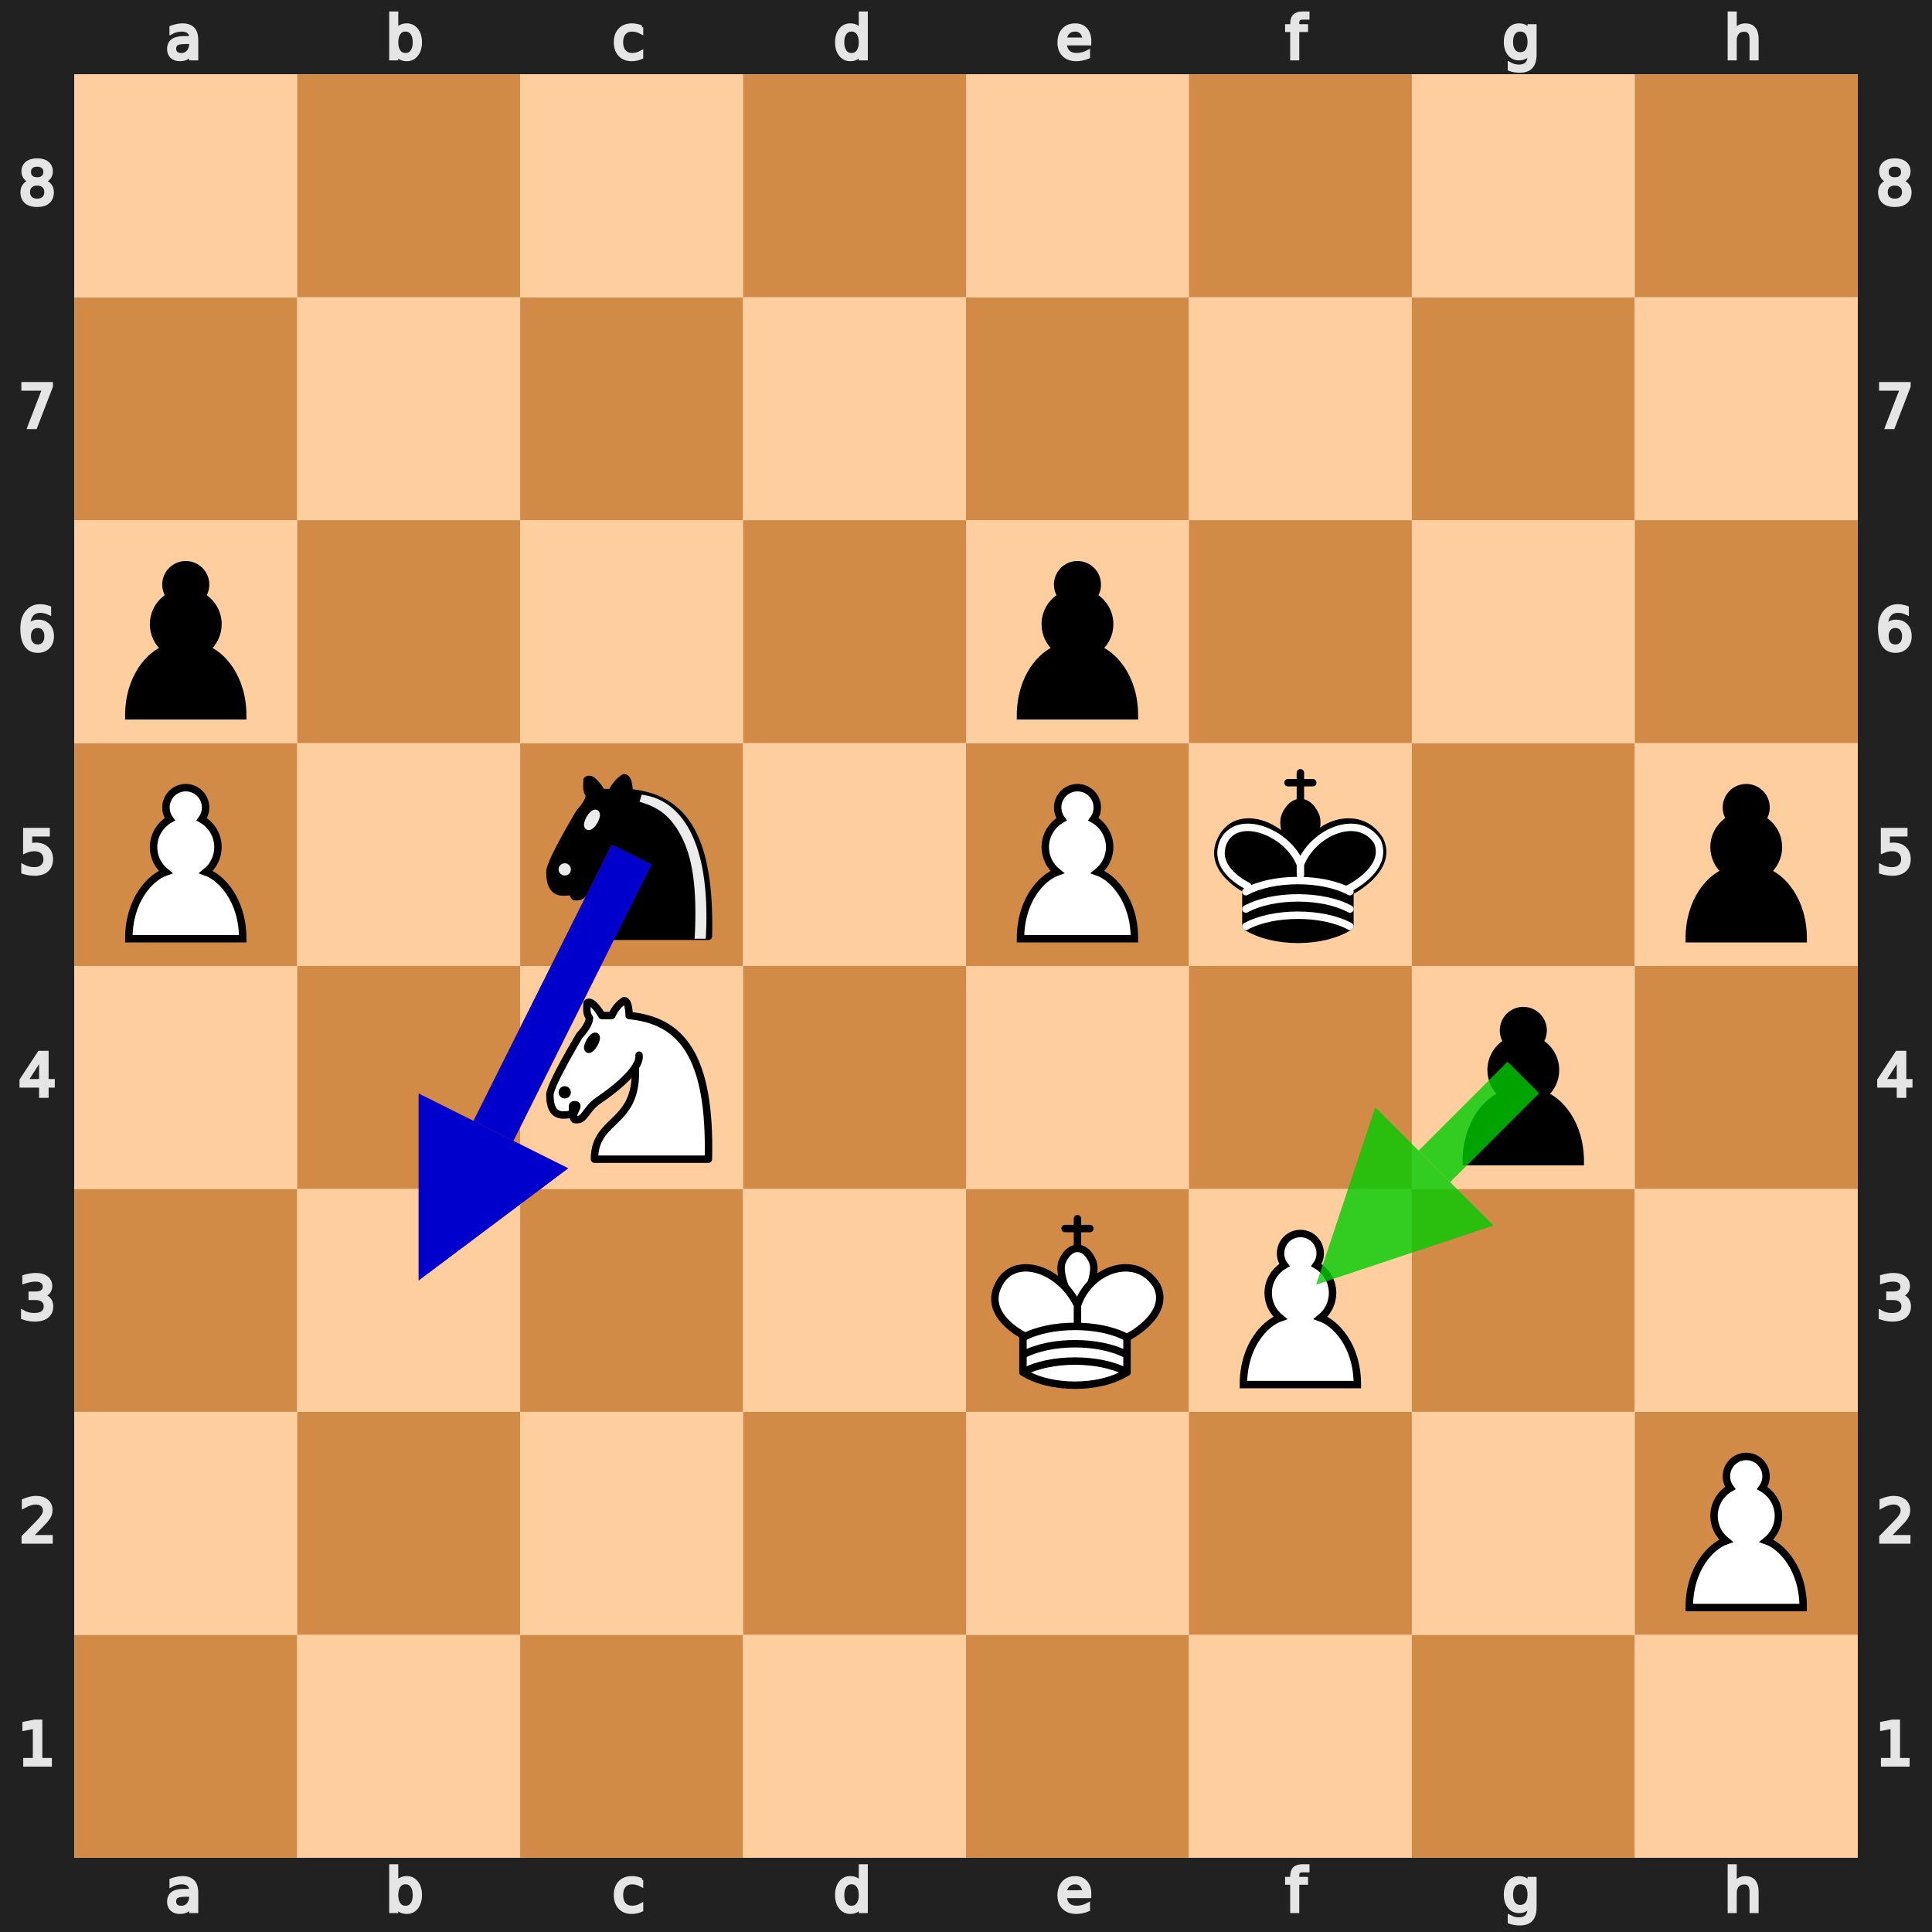
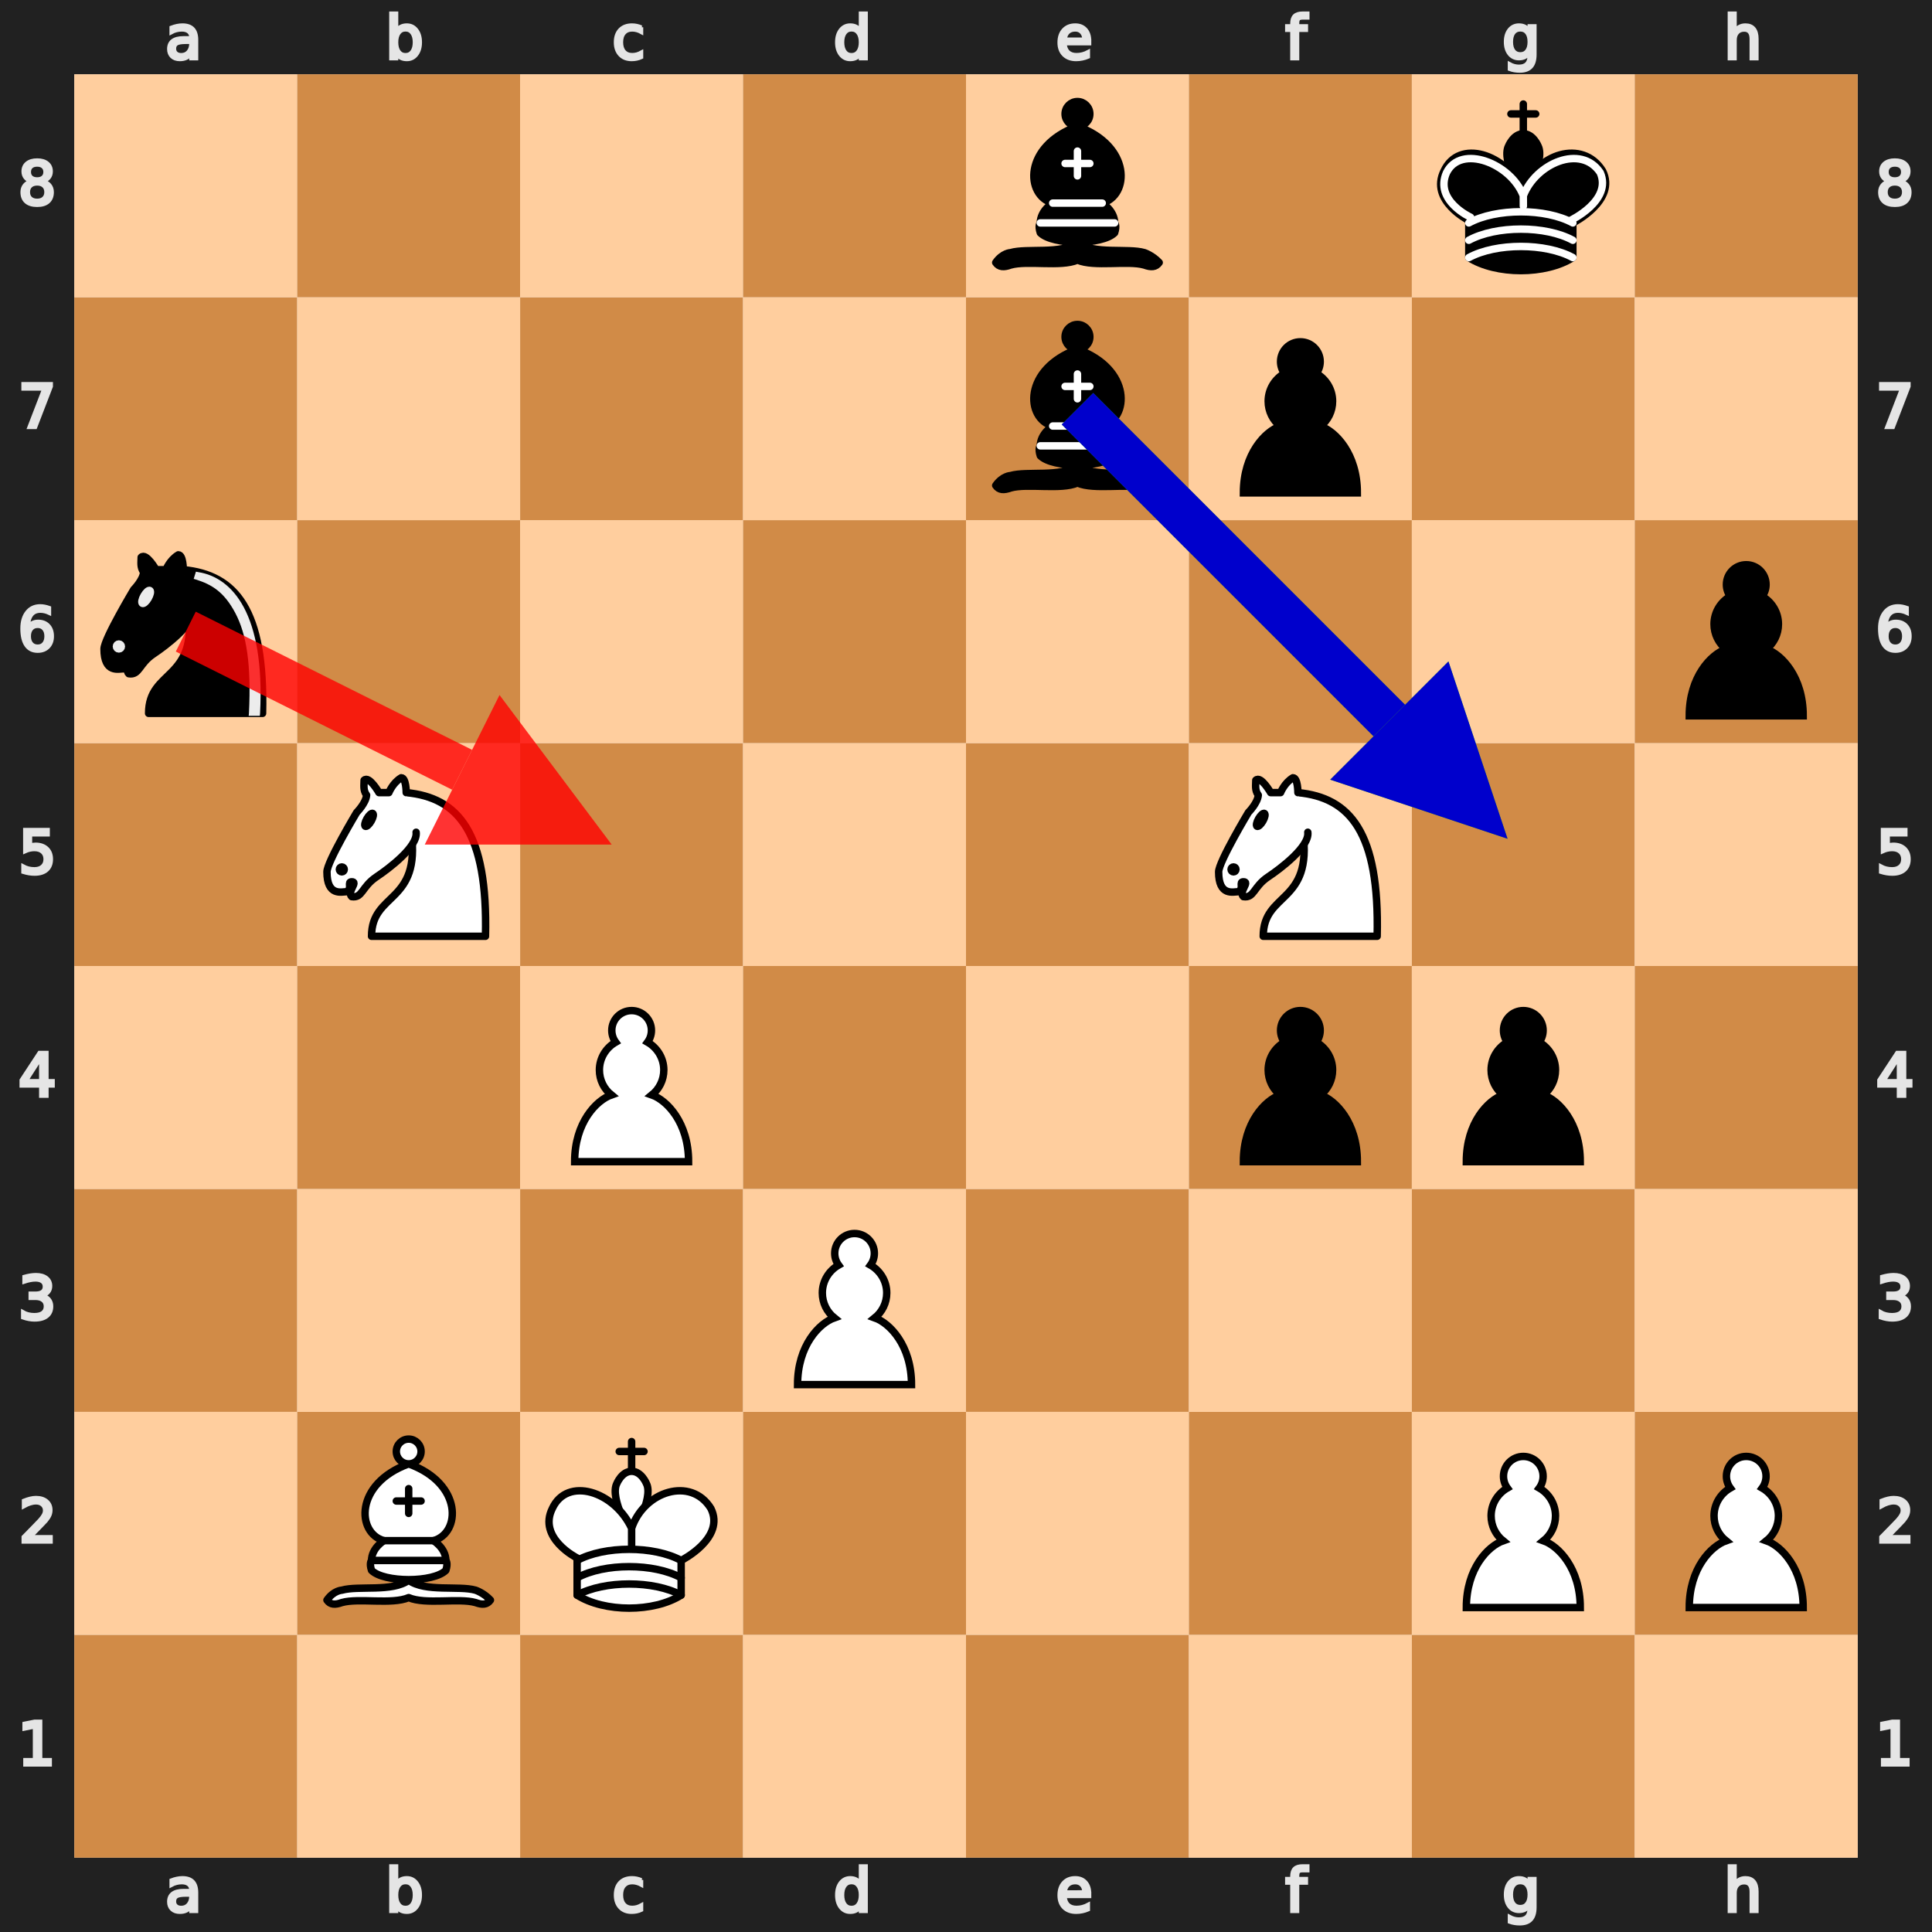
<svg xmlns="http://www.w3.org/2000/svg" xmlns:xlink="http://www.w3.org/1999/xlink" viewBox="0 0 390 390" width="400" height="400">
  <defs>
    <g id="white-pawn" class="white pawn">
      <path d="M22.5 9c-2.21 0-4 1.79-4 4 0 .89.29 1.71.78 2.38C17.33 16.5 16 18.59 16 21c0 2.03.94 3.84 2.41 5.03-3 1.06-7.41 5.55-7.41 13.47h23c0-7.92-4.41-12.41-7.41-13.47 1.47-1.19 2.41-3 2.41-5.03 0-2.41-1.33-4.5-3.28-5.62.49-.67.78-1.49.78-2.38 0-2.21-1.79-4-4-4z" fill="#fff" stroke="#000" stroke-width="1.5" stroke-linecap="round" />
    </g>
    <g id="white-knight" class="white knight" fill="none" fill-rule="evenodd" stroke="#000" stroke-width="1.5" stroke-linecap="round" stroke-linejoin="round">
      <path d="M 22,10 C 32.5,11 38.5,18 38,39 L 15,39 C 15,30 25,32.5 23,18" style="fill:#ffffff; stroke:#000000;" />
      <path d="M 24,18 C 24.38,20.91 18.45,25.37 16,27 C 13,29 13.18,31.34 11,31 C 9.958,30.06 12.41,27.96 11,28 C 10,28 11.19,29.23 10,30 C 9,30 5.997,31 6,26 C 6,24 12,14 12,14 C 12,14 13.89,12.1 14,10.5 C 13.27,9.506 13.5,8.5 13.5,7.5 C 14.5,6.5 16.5,10 16.5,10 L 18.5,10 C 18.5,10 19.28,8.008 21,7 C 22,7 22,10 22,10" style="fill:#ffffff; stroke:#000000;" />
      <path d="M 9.5 25.5 A 0.5 0.5 0 1 1 8.5,25.5 A 0.5 0.5 0 1 1 9.5 25.5 z" style="fill:#000000; stroke:#000000;" />
      <path d="M 15 15.5 A 0.5 1.5 0 1 1 14,15.5 A 0.5 1.5 0 1 1 15 15.5 z" transform="matrix(0.866,0.5,-0.5,0.866,9.693,-5.173)" style="fill:#000000; stroke:#000000;" />
+     </g>
+     <g id="white-bishop" class="white bishop" fill="none" fill-rule="evenodd" stroke="#000" stroke-width="1.5" stroke-linecap="round" stroke-linejoin="round">
+       <g fill="#fff" stroke-linecap="butt">
+         <path d="M9 36c3.39-.97 10.11.43 13.5-2 3.39 2.43 10.11 1.03 13.5 2 0 0 1.65.54 3 2-.68.97-1.65.99-3 .5-3.39-.97-10.11.46-13.5-1-3.39 1.46-10.11.03-13.5 1-1.354.49-2.323.47-3-.5 1.354-1.94 3-2 3-2zM15 32c2.5 2.5 12.5 2.5 15 0 .5-1.5 0-2 0-2 0-2.5-2.5-4-2.5-4 5.5-1.5 6-11.5-5-15.5-11 4-10.5 14-5 15.5 0 0-2.5 1.5-2.5 4 0 0-.5.5 0 2zM25 8a2.5 2.5 0 1 1-5 0 2.5 2.5 0 1 1 5 0z" />
+       </g>
+       <path d="M17.5 26h10M15 30h15m-7.5-14.5v5M20 18h5" stroke-linejoin="miter" />
    </g>
    <g id="white-king" class="white king" fill="none" fill-rule="evenodd" stroke="#000" stroke-width="1.5" stroke-linecap="round" stroke-linejoin="round">
      <path d="M22.5 11.63V6M20 8h5" stroke-linejoin="miter" />
      <path d="M22.5 25s4.5-7.5 3-10.5c0 0-1-2.5-3-2.5s-3 2.5-3 2.5c-1.5 3 3 10.5 3 10.5" fill="#fff" stroke-linecap="butt" stroke-linejoin="miter" />
      <path d="M11.5 37c5.5 3.5 15.5 3.5 21 0v-7s9-4.5 6-10.5c-4-6.5-13.5-3.5-16 4V27v-3.5c-3.5-7.5-13-10.5-16-4-3 6 5 10 5 10V37z" fill="#fff" />
      <path d="M11.5 30c5.5-3 15.5-3 21 0m-21 3.5c5.5-3 15.5-3 21 0m-21 3.5c5.5-3 15.5-3 21 0" />
    </g>
    <g id="black-pawn" class="black pawn">
      <path d="M22.5 9c-2.21 0-4 1.79-4 4 0 .89.29 1.71.78 2.38C17.33 16.5 16 18.59 16 21c0 2.03.94 3.84 2.41 5.03-3 1.06-7.41 5.55-7.41 13.47h23c0-7.92-4.41-12.41-7.41-13.47 1.47-1.19 2.41-3 2.41-5.03 0-2.41-1.33-4.5-3.28-5.62.49-.67.78-1.49.78-2.38 0-2.21-1.79-4-4-4z" fill="#000" stroke="#000" stroke-width="1.5" stroke-linecap="round" />
    </g>
    <g id="black-knight" class="black knight" fill="none" fill-rule="evenodd" stroke="#000" stroke-width="1.5" stroke-linecap="round" stroke-linejoin="round">
      <path d="M 22,10 C 32.5,11 38.5,18 38,39 L 15,39 C 15,30 25,32.5 23,18" style="fill:#000000; stroke:#000000;" />
      <path d="M 24,18 C 24.38,20.91 18.45,25.37 16,27 C 13,29 13.18,31.34 11,31 C 9.958,30.06 12.41,27.96 11,28 C 10,28 11.19,29.23 10,30 C 9,30 5.997,31 6,26 C 6,24 12,14 12,14 C 12,14 13.89,12.1 14,10.5 C 13.27,9.506 13.5,8.5 13.5,7.5 C 14.5,6.5 16.5,10 16.5,10 L 18.5,10 C 18.5,10 19.28,8.008 21,7 C 22,7 22,10 22,10" style="fill:#000000; stroke:#000000;" />
      <path d="M 9.5 25.5 A 0.5 0.5 0 1 1 8.5,25.5 A 0.5 0.5 0 1 1 9.5 25.5 z" style="fill:#ececec; stroke:#ececec;" />
      <path d="M 15 15.5 A 0.5 1.5 0 1 1 14,15.5 A 0.5 1.5 0 1 1 15 15.5 z" transform="matrix(0.866,0.5,-0.5,0.866,9.693,-5.173)" style="fill:#ececec; stroke:#ececec;" />
      <path d="M 24.55,10.4 L 24.1,11.85 L 24.6,12 C 27.75,13 30.25,14.49 32.5,18.75 C 34.75,23.01 35.75,29.06 35.25,39 L 35.2,39.5 L 37.45,39.5 L 37.5,39 C 38,28.94 36.62,22.15 34.25,17.66 C 31.88,13.17 28.46,11.02 25.06,10.5 L 24.55,10.4 z " style="fill:#ececec; stroke:none;" />
+     </g>
+     <g id="black-bishop" class="black bishop" fill="none" fill-rule="evenodd" stroke="#000" stroke-width="1.5" stroke-linecap="round" stroke-linejoin="round">
+       <path d="M9 36c3.39-.97 10.11.43 13.5-2 3.39 2.43 10.11 1.03 13.5 2 0 0 1.65.54 3 2-.68.97-1.65.99-3 .5-3.39-.97-10.11.46-13.5-1-3.39 1.46-10.11.03-13.5 1-1.354.49-2.323.47-3-.5 1.354-1.94 3-2 3-2zm6-4c2.5 2.5 12.5 2.5 15 0 .5-1.5 0-2 0-2 0-2.5-2.5-4-2.5-4 5.5-1.5 6-11.5-5-15.5-11 4-10.5 14-5 15.5 0 0-2.5 1.5-2.5 4 0 0-.5.5 0 2zM25 8a2.5 2.5 0 1 1-5 0 2.5 2.5 0 1 1 5 0z" fill="#000" stroke-linecap="butt" />
+       <path d="M17.5 26h10M15 30h15m-7.5-14.5v5M20 18h5" stroke="#fff" stroke-linejoin="miter" />
    </g>
    <g id="black-king" class="black king" fill="none" fill-rule="evenodd" stroke="#000" stroke-width="1.5" stroke-linecap="round" stroke-linejoin="round">
      <path d="M22.5 11.63V6" stroke-linejoin="miter" />
      <path d="M22.5 25s4.5-7.5 3-10.5c0 0-1-2.5-3-2.5s-3 2.5-3 2.5c-1.5 3 3 10.5 3 10.5" fill="#000" stroke-linecap="butt" stroke-linejoin="miter" />
      <path d="M11.5 37c5.5 3.5 15.5 3.5 21 0v-7s9-4.5 6-10.5c-4-6.5-13.5-3.5-16 4V27v-3.5c-3.5-7.5-13-10.5-16-4-3 6 5 10 5 10V37z" fill="#000" />
      <path d="M20 8h5" stroke-linejoin="miter" />
      <path d="M32 29.5s8.5-4 6.03-9.65C34.15 14 25 18 22.5 24.5l.01 2.1-.01-2.1C20 18 9.906 14 6.997 19.85c-2.497 5.65 4.853 9 4.853 9M11.5 30c5.5-3 15.5-3 21 0m-21 3.5c5.5-3 15.5-3 21 0m-21 3.5c5.5-3 15.5-3 21 0" stroke="#fff" />
    </g>
  </defs>
  <rect x="7.5" y="7.5" width="375" height="375" fill="none" stroke="#212121" stroke-width="15" />
  <g transform="translate(20, 1) scale(0.75, 0.75)" fill="#e5e5e5" stroke="#e5e5e5">
    <path d="M23.328 10.016q-1.742 0-2.414.398-.672.398-.672 1.36 0 .765.5 1.218.508.445 1.375.445 1.196 0 1.914-.843.727-.852.727-2.258v-.32zm2.867-.594v4.992h-1.437v-1.328q-.492.797-1.227 1.18-.734.375-1.797.375-1.343 0-2.14-.75-.79-.758-.79-2.024 0-1.476.985-2.226.992-.75 2.953-.75h2.016V8.75q0-.992-.656-1.531-.649-.547-1.829-.547-.75 0-1.46.18-.711.18-1.368.539V6.062q.79-.304 1.532-.453.742-.156 1.445-.156 1.898 0 2.836.984.937.985.937 2.985z" />
  </g>
  <g transform="translate(20, 375) scale(0.75, 0.75)" fill="#e5e5e5" stroke="#e5e5e5">
    <path d="M23.328 10.016q-1.742 0-2.414.398-.672.398-.672 1.36 0 .765.5 1.218.508.445 1.375.445 1.196 0 1.914-.843.727-.852.727-2.258v-.32zm2.867-.594v4.992h-1.437v-1.328q-.492.797-1.227 1.18-.734.375-1.797.375-1.343 0-2.14-.75-.79-.758-.79-2.024 0-1.476.985-2.226.992-.75 2.953-.75h2.016V8.75q0-.992-.656-1.531-.649-.547-1.829-.547-.75 0-1.46.18-.711.18-1.368.539V6.062q.79-.304 1.532-.453.742-.156 1.445-.156 1.898 0 2.836.984.937.985.937 2.985z" />
  </g>
  <g transform="translate(65, 1) scale(0.75, 0.75)" fill="#e5e5e5" stroke="#e5e5e5">
    <path d="M24.922 10.047q0-1.586-.656-2.485-.649-.906-1.79-.906-1.14 0-1.796.906-.649.899-.649 2.485 0 1.586.649 2.492.656.898 1.797.898 1.14 0 1.789-.898.656-.906.656-2.492zm-4.89-3.055q.452-.781 1.14-1.156.695-.383 1.656-.383 1.594 0 2.586 1.266 1 1.265 1 3.328 0 2.062-1 3.328-.992 1.266-2.586 1.266-.96 0-1.656-.375-.688-.383-1.14-1.164v1.312h-1.446V2.258h1.445z" />
  </g>
  <g transform="translate(65, 375) scale(0.75, 0.75)" fill="#e5e5e5" stroke="#e5e5e5">
    <path d="M24.922 10.047q0-1.586-.656-2.485-.649-.906-1.79-.906-1.14 0-1.796.906-.649.899-.649 2.485 0 1.586.649 2.492.656.898 1.797.898 1.14 0 1.789-.898.656-.906.656-2.492zm-4.89-3.055q.452-.781 1.14-1.156.695-.383 1.656-.383 1.594 0 2.586 1.266 1 1.265 1 3.328 0 2.062-1 3.328-.992 1.266-2.586 1.266-.96 0-1.656-.375-.688-.383-1.14-1.164v1.312h-1.446V2.258h1.445z" />
  </g>
  <g transform="translate(110, 1) scale(0.75, 0.75)" fill="#e5e5e5" stroke="#e5e5e5">
    <path d="M25.96 6v1.344q-.608-.336-1.226-.5-.609-.172-1.234-.172-1.398 0-2.172.89-.773.883-.773 2.485 0 1.601.773 2.492.774.883 2.172.883.625 0 1.234-.164.618-.172 1.227-.508v1.328q-.602.281-1.25.422-.64.14-1.367.14-1.977 0-3.14-1.242-1.165-1.242-1.165-3.351 0-2.14 1.172-3.367 1.18-1.227 3.227-1.227.664 0 1.296.14.633.134 1.227.407z" />
  </g>
  <g transform="translate(110, 375) scale(0.75, 0.75)" fill="#e5e5e5" stroke="#e5e5e5">
    <path d="M25.96 6v1.344q-.608-.336-1.226-.5-.609-.172-1.234-.172-1.398 0-2.172.89-.773.883-.773 2.485 0 1.601.773 2.492.774.883 2.172.883.625 0 1.234-.164.618-.172 1.227-.508v1.328q-.602.281-1.25.422-.64.14-1.367.14-1.977 0-3.14-1.242-1.165-1.242-1.165-3.351 0-2.14 1.172-3.367 1.18-1.227 3.227-1.227.664 0 1.296.14.633.134 1.227.407z" />
  </g>
  <g transform="translate(155, 1) scale(0.75, 0.75)" fill="#e5e5e5" stroke="#e5e5e5">
    <path d="M24.973 6.992V2.258h1.437v12.156h-1.437v-1.312q-.453.78-1.149 1.164-.687.375-1.656.375-1.586 0-2.586-1.266-.992-1.266-.992-3.328 0-2.063.992-3.328 1-1.266 2.586-1.266.969 0 1.656.383.696.375 1.149 1.156zm-4.899 3.055q0 1.586.649 2.492.656.898 1.797.898 1.14 0 1.796-.898.657-.906.657-2.492 0-1.586-.657-2.485-.656-.906-1.796-.906-1.141 0-1.797.906-.649.899-.649 2.485z" />
  </g>
  <g transform="translate(155, 375) scale(0.75, 0.75)" fill="#e5e5e5" stroke="#e5e5e5">
    <path d="M24.973 6.992V2.258h1.437v12.156h-1.437v-1.312q-.453.78-1.149 1.164-.687.375-1.656.375-1.586 0-2.586-1.266-.992-1.266-.992-3.328 0-2.063.992-3.328 1-1.266 2.586-1.266.969 0 1.656.383.696.375 1.149 1.156zm-4.899 3.055q0 1.586.649 2.492.656.898 1.797.898 1.14 0 1.796-.898.657-.906.657-2.492 0-1.586-.657-2.485-.656-.906-1.796-.906-1.141 0-1.797.906-.649.899-.649 2.485z" />
  </g>
  <g transform="translate(200, 1) scale(0.75, 0.75)" fill="#e5e5e5" stroke="#e5e5e5">
    <path d="M26.555 9.68v.703h-6.61q.094 1.484.89 2.265.806.774 2.235.774.828 0 1.602-.203.781-.203 1.547-.61v1.36q-.774.328-1.586.5-.813.172-1.649.172-2.093 0-3.32-1.22-1.219-1.218-1.219-3.296 0-2.148 1.157-3.406 1.164-1.266 3.132-1.266 1.766 0 2.79 1.14 1.03 1.134 1.03 3.087zm-1.438-.422q-.015-1.18-.664-1.883-.64-.703-1.703-.703-1.203 0-1.93.68-.718.68-.828 1.914z" />
  </g>
  <g transform="translate(200, 375) scale(0.75, 0.75)" fill="#e5e5e5" stroke="#e5e5e5">
    <path d="M26.555 9.68v.703h-6.61q.094 1.484.89 2.265.806.774 2.235.774.828 0 1.602-.203.781-.203 1.547-.61v1.36q-.774.328-1.586.5-.813.172-1.649.172-2.093 0-3.32-1.22-1.219-1.218-1.219-3.296 0-2.148 1.157-3.406 1.164-1.266 3.132-1.266 1.766 0 2.79 1.14 1.03 1.134 1.03 3.087zm-1.438-.422q-.015-1.18-.664-1.883-.64-.703-1.703-.703-1.203 0-1.93.68-.718.68-.828 1.914z" />
  </g>
  <g transform="translate(245, 1) scale(0.75, 0.75)" fill="#e5e5e5" stroke="#e5e5e5">
    <path d="M25.285 2.258v1.195H23.91q-.773 0-1.078.313-.297.312-.297 1.125v.773h2.367v1.117h-2.367v7.633H21.09V6.781h-1.375V5.664h1.375v-.61q0-1.46.68-2.124.68-.672 2.156-.672z" />
  </g>
  <g transform="translate(245, 375) scale(0.75, 0.75)" fill="#e5e5e5" stroke="#e5e5e5">
    <path d="M25.285 2.258v1.195H23.91q-.773 0-1.078.313-.297.312-.297 1.125v.773h2.367v1.117h-2.367v7.633H21.09V6.781h-1.375V5.664h1.375v-.61q0-1.46.68-2.124.68-.672 2.156-.672z" />
  </g>
  <g transform="translate(290, 1) scale(0.75, 0.75)" fill="#e5e5e5" stroke="#e5e5e5">
    <path d="M24.973 9.937q0-1.562-.649-2.421-.64-.86-1.804-.86-1.157 0-1.805.86-.64.859-.64 2.421 0 1.555.64 2.415.648.859 1.805.859 1.164 0 1.804-.86.649-.859.649-2.414zm1.437 3.391q0 2.234-.992 3.32-.992 1.094-3.04 1.094-.757 0-1.429-.117-.672-.11-1.304-.344v-1.398q.632.344 1.25.508.617.164 1.257.164 1.414 0 2.118-.743.703-.734.703-2.226v-.711q-.446.773-1.141 1.156-.695.383-1.664.383-1.61 0-2.594-1.227-.984-1.226-.984-3.25 0-2.03.984-3.257.985-1.227 2.594-1.227.969 0 1.664.383t1.14 1.156V5.664h1.438z" />
  </g>
  <g transform="translate(290, 375) scale(0.75, 0.75)" fill="#e5e5e5" stroke="#e5e5e5">
    <path d="M24.973 9.937q0-1.562-.649-2.421-.64-.86-1.804-.86-1.157 0-1.805.86-.64.859-.64 2.421 0 1.555.64 2.415.648.859 1.805.859 1.164 0 1.804-.86.649-.859.649-2.414zm1.437 3.391q0 2.234-.992 3.32-.992 1.094-3.04 1.094-.757 0-1.429-.117-.672-.11-1.304-.344v-1.398q.632.344 1.25.508.617.164 1.257.164 1.414 0 2.118-.743.703-.734.703-2.226v-.711q-.446.773-1.141 1.156-.695.383-1.664.383-1.61 0-2.594-1.227-.984-1.226-.984-3.25 0-2.03.984-3.257.985-1.227 2.594-1.227.969 0 1.664.383t1.14 1.156V5.664h1.438z" />
  </g>
  <g transform="translate(335, 1) scale(0.75, 0.75)" fill="#e5e5e5" stroke="#e5e5e5">
    <path d="M26.164 9.133v5.281h-1.437V9.18q0-1.243-.485-1.86-.484-.617-1.453-.617-1.164 0-1.836.742-.672.742-.672 2.024v4.945h-1.445V2.258h1.445v4.765q.516-.789 1.211-1.18.703-.39 1.617-.39 1.508 0 2.282.938.773.93.773 2.742z" />
  </g>
  <g transform="translate(335, 375) scale(0.75, 0.75)" fill="#e5e5e5" stroke="#e5e5e5">
    <path d="M26.164 9.133v5.281h-1.437V9.18q0-1.243-.485-1.86-.484-.617-1.453-.617-1.164 0-1.836.742-.672.742-.672 2.024v4.945h-1.445V2.258h1.445v4.765q.516-.789 1.211-1.18.703-.39 1.617-.39 1.508 0 2.282.938.773.93.773 2.742z" />
  </g>
  <g transform="translate(0, 335) scale(0.75, 0.75)" fill="#e5e5e5" stroke="#e5e5e5">
    <path d="M6.754 26.996h2.578v-8.898l-2.805.562v-1.437l2.79-.563h1.578v10.336h2.578v1.328h-6.72z" />
  </g>
  <g transform="translate(375, 335) scale(0.75, 0.75)" fill="#e5e5e5" stroke="#e5e5e5">
    <path d="M6.754 26.996h2.578v-8.898l-2.805.562v-1.437l2.79-.563h1.578v10.336h2.578v1.328h-6.72z" />
  </g>
  <g transform="translate(0, 290) scale(0.75, 0.75)" fill="#e5e5e5" stroke="#e5e5e5">
    <path d="M8.195 26.996h5.508v1.328H6.297v-1.328q.898-.93 2.445-2.492 1.555-1.57 1.953-2.024.758-.851 1.055-1.437.305-.594.305-1.164 0-.93-.657-1.516-.648-.586-1.695-.586-.742 0-1.57.258-.82.258-1.758.781v-1.593q.953-.383 1.781-.578.828-.196 1.516-.196 1.812 0 2.89.906 1.079.907 1.079 2.422 0 .72-.274 1.368-.265.64-.976 1.515-.196.227-1.243 1.313-1.046 1.078-2.953 3.023z" />
  </g>
  <g transform="translate(375, 290) scale(0.75, 0.75)" fill="#e5e5e5" stroke="#e5e5e5">
    <path d="M8.195 26.996h5.508v1.328H6.297v-1.328q.898-.93 2.445-2.492 1.555-1.57 1.953-2.024.758-.851 1.055-1.437.305-.594.305-1.164 0-.93-.657-1.516-.648-.586-1.695-.586-.742 0-1.57.258-.82.258-1.758.781v-1.593q.953-.383 1.781-.578.828-.196 1.516-.196 1.812 0 2.89.906 1.079.907 1.079 2.422 0 .72-.274 1.368-.265.64-.976 1.515-.196.227-1.243 1.313-1.046 1.078-2.953 3.023z" />
  </g>
  <g transform="translate(0, 245) scale(0.75, 0.75)" fill="#e5e5e5" stroke="#e5e5e5">
    <path d="M11.434 22.035q1.132.242 1.765 1.008.64.766.64 1.89 0 1.727-1.187 2.672-1.187.946-3.375.946-.734 0-1.515-.149-.774-.14-1.602-.43V26.45q.656.383 1.438.578.78.196 1.632.196 1.485 0 2.258-.586.782-.586.782-1.703 0-1.032-.727-1.61-.719-.586-2.008-.586h-1.36v-1.297h1.423q1.164 0 1.78-.46.618-.47.618-1.344 0-.899-.64-1.375-.633-.485-1.82-.485-.65 0-1.391.141-.743.14-1.633.437V16.95q.898-.25 1.68-.375.788-.125 1.484-.125 1.797 0 2.844.82 1.046.813 1.046 2.204 0 .968-.554 1.64-.555.664-1.578.922z" />
  </g>
  <g transform="translate(375, 245) scale(0.75, 0.75)" fill="#e5e5e5" stroke="#e5e5e5">
    <path d="M11.434 22.035q1.132.242 1.765 1.008.64.766.64 1.89 0 1.727-1.187 2.672-1.187.946-3.375.946-.734 0-1.515-.149-.774-.14-1.602-.43V26.45q.656.383 1.438.578.78.196 1.632.196 1.485 0 2.258-.586.782-.586.782-1.703 0-1.032-.727-1.61-.719-.586-2.008-.586h-1.36v-1.297h1.423q1.164 0 1.78-.46.618-.47.618-1.344 0-.899-.64-1.375-.633-.485-1.82-.485-.65 0-1.391.141-.743.14-1.633.437V16.95q.898-.25 1.68-.375.788-.125 1.484-.125 1.797 0 2.844.82 1.046.813 1.046 2.204 0 .968-.554 1.64-.555.664-1.578.922z" />
  </g>
  <g transform="translate(0, 200) scale(0.75, 0.75)" fill="#e5e5e5" stroke="#e5e5e5">
    <path d="M11.016 18.035L7.03 24.262h3.985zm-.414-1.375h1.984v7.602h1.664v1.312h-1.664v2.75h-1.57v-2.75H5.75v-1.523z" />
  </g>
  <g transform="translate(375, 200) scale(0.75, 0.75)" fill="#e5e5e5" stroke="#e5e5e5">
    <path d="M11.016 18.035L7.03 24.262h3.985zm-.414-1.375h1.984v7.602h1.664v1.312h-1.664v2.75h-1.57v-2.75H5.75v-1.523z" />
  </g>
  <g transform="translate(0, 155) scale(0.75, 0.75)" fill="#e5e5e5" stroke="#e5e5e5">
    <path d="M6.719 16.66h6.195v1.328h-4.75v2.86q.344-.118.688-.172.343-.063.687-.063 1.953 0 3.094 1.07 1.14 1.07 1.14 2.899 0 1.883-1.171 2.93-1.172 1.039-3.305 1.039-.735 0-1.5-.125-.758-.125-1.57-.375v-1.586q.703.383 1.453.57.75.188 1.586.188 1.351 0 2.14-.711.79-.711.79-1.93 0-1.219-.79-1.93-.789-.71-2.14-.71-.633 0-1.266.14-.625.14-1.281.438z" />
  </g>
  <g transform="translate(375, 155) scale(0.75, 0.75)" fill="#e5e5e5" stroke="#e5e5e5">
    <path d="M6.719 16.66h6.195v1.328h-4.75v2.86q.344-.118.688-.172.343-.063.687-.063 1.953 0 3.094 1.07 1.14 1.07 1.14 2.899 0 1.883-1.171 2.93-1.172 1.039-3.305 1.039-.735 0-1.5-.125-.758-.125-1.57-.375v-1.586q.703.383 1.453.57.75.188 1.586.188 1.351 0 2.14-.711.79-.711.79-1.93 0-1.219-.79-1.93-.789-.71-2.14-.71-.633 0-1.266.14-.625.14-1.281.438z" />
  </g>
  <g transform="translate(0, 110) scale(0.75, 0.75)" fill="#e5e5e5" stroke="#e5e5e5">
    <path d="M10.137 21.863q-1.063 0-1.688.727-.617.726-.617 1.992 0 1.258.617 1.992.625.727 1.688.727 1.062 0 1.68-.727.624-.734.624-1.992 0-1.266-.625-1.992-.617-.727-1.68-.727zm3.133-4.945v1.437q-.594-.28-1.204-.43-.601-.148-1.195-.148-1.562 0-2.39 1.055-.82 1.055-.938 3.188.46-.68 1.156-1.04.696-.367 1.531-.367 1.758 0 2.774 1.07 1.023 1.063 1.023 2.899 0 1.797-1.062 2.883-1.063 1.086-2.828 1.086-2.024 0-3.094-1.547-1.07-1.555-1.07-4.5 0-2.766 1.312-4.406 1.313-1.649 3.524-1.649.593 0 1.195.117.61.118 1.266.352z" />
  </g>
  <g transform="translate(375, 110) scale(0.75, 0.75)" fill="#e5e5e5" stroke="#e5e5e5">
    <path d="M10.137 21.863q-1.063 0-1.688.727-.617.726-.617 1.992 0 1.258.617 1.992.625.727 1.688.727 1.062 0 1.68-.727.624-.734.624-1.992 0-1.266-.625-1.992-.617-.727-1.68-.727zm3.133-4.945v1.437q-.594-.28-1.204-.43-.601-.148-1.195-.148-1.562 0-2.39 1.055-.82 1.055-.938 3.188.46-.68 1.156-1.04.696-.367 1.531-.367 1.758 0 2.774 1.07 1.023 1.063 1.023 2.899 0 1.797-1.062 2.883-1.063 1.086-2.828 1.086-2.024 0-3.094-1.547-1.07-1.555-1.07-4.5 0-2.766 1.312-4.406 1.313-1.649 3.524-1.649.593 0 1.195.117.61.118 1.266.352z" />
  </g>
  <g transform="translate(0, 65) scale(0.75, 0.75)" fill="#e5e5e5" stroke="#e5e5e5">
    <path d="M6.25 16.66h7.5v.672L9.516 28.324H7.867l3.985-10.336H6.25z" />
  </g>
  <g transform="translate(375, 65) scale(0.75, 0.75)" fill="#e5e5e5" stroke="#e5e5e5">
    <path d="M6.25 16.66h7.5v.672L9.516 28.324H7.867l3.985-10.336H6.25z" />
  </g>
  <g transform="translate(0, 20) scale(0.75, 0.75)" fill="#e5e5e5" stroke="#e5e5e5">
    <path d="M10 22.785q-1.125 0-1.773.602-.641.601-.641 1.656t.64 1.656q.649.602 1.774.602t1.773-.602q.649-.61.649-1.656 0-1.055-.649-1.656-.64-.602-1.773-.602zm-1.578-.672q-1.016-.25-1.586-.945-.563-.695-.563-1.695 0-1.399.993-2.211 1-.813 2.734-.813 1.742 0 2.734.813.993.812.993 2.21 0 1-.57 1.696-.563.695-1.571.945 1.14.266 1.773 1.04.641.773.641 1.89 0 1.695-1.04 2.602-1.03.906-2.96.906t-2.969-.906Q6 26.738 6 25.043q0-1.117.64-1.89.641-.774 1.782-1.04zm-.578-2.492q0 .906.562 1.414.57.508 1.594.508 1.016 0 1.586-.508.578-.508.578-1.414 0-.906-.578-1.414-.57-.508-1.586-.508-1.023 0-1.594.508-.562.508-.562 1.414z" />
  </g>
  <g transform="translate(375, 20) scale(0.75, 0.75)" fill="#e5e5e5" stroke="#e5e5e5">
    <path d="M10 22.785q-1.125 0-1.773.602-.641.601-.641 1.656t.64 1.656q.649.602 1.774.602t1.773-.602q.649-.61.649-1.656 0-1.055-.649-1.656-.64-.602-1.773-.602zm-1.578-.672q-1.016-.25-1.586-.945-.563-.695-.563-1.695 0-1.399.993-2.211 1-.813 2.734-.813 1.742 0 2.734.813.993.812.993 2.21 0 1-.57 1.696-.563.695-1.571.945 1.14.266 1.773 1.04.641.773.641 1.89 0 1.695-1.04 2.602-1.03.906-2.96.906t-2.969-.906Q6 26.738 6 25.043q0-1.117.64-1.89.641-.774 1.782-1.04zm-.578-2.492q0 .906.562 1.414.57.508 1.594.508 1.016 0 1.586-.508.578-.508.578-1.414 0-.906-.578-1.414-.57-.508-1.586-.508-1.023 0-1.594.508-.562.508-.562 1.414z" />
  </g>
  <rect x="15" y="330" width="45" height="45" class="square dark a1" stroke="none" fill="#d18b47" />
  <rect x="60" y="330" width="45" height="45" class="square light b1" stroke="none" fill="#ffce9e" />
  <rect x="105" y="330" width="45" height="45" class="square dark c1" stroke="none" fill="#d18b47" />
  <rect x="150" y="330" width="45" height="45" class="square light d1" stroke="none" fill="#ffce9e" />
  <rect x="195" y="330" width="45" height="45" class="square dark e1" stroke="none" fill="#d18b47" />
  <rect x="240" y="330" width="45" height="45" class="square light f1" stroke="none" fill="#ffce9e" />
  <rect x="285" y="330" width="45" height="45" class="square dark g1" stroke="none" fill="#d18b47" />
  <rect x="330" y="330" width="45" height="45" class="square light h1" stroke="none" fill="#ffce9e" />
  <rect x="15" y="285" width="45" height="45" class="square light a2" stroke="none" fill="#ffce9e" />
  <rect x="60" y="285" width="45" height="45" class="square dark b2" stroke="none" fill="#d18b47" />
  <rect x="105" y="285" width="45" height="45" class="square light c2" stroke="none" fill="#ffce9e" />
  <rect x="150" y="285" width="45" height="45" class="square dark d2" stroke="none" fill="#d18b47" />
  <rect x="195" y="285" width="45" height="45" class="square light e2" stroke="none" fill="#ffce9e" />
  <rect x="240" y="285" width="45" height="45" class="square dark f2" stroke="none" fill="#d18b47" />
  <rect x="285" y="285" width="45" height="45" class="square light g2" stroke="none" fill="#ffce9e" />
  <rect x="330" y="285" width="45" height="45" class="square dark h2" stroke="none" fill="#d18b47" />
  <rect x="15" y="240" width="45" height="45" class="square dark a3" stroke="none" fill="#d18b47" />
  <rect x="60" y="240" width="45" height="45" class="square light b3" stroke="none" fill="#ffce9e" />
  <rect x="105" y="240" width="45" height="45" class="square dark c3" stroke="none" fill="#d18b47" />
  <rect x="150" y="240" width="45" height="45" class="square light d3" stroke="none" fill="#ffce9e" />
  <rect x="195" y="240" width="45" height="45" class="square dark e3" stroke="none" fill="#d18b47" />
  <rect x="240" y="240" width="45" height="45" class="square light f3" stroke="none" fill="#ffce9e" />
  <rect x="285" y="240" width="45" height="45" class="square dark g3" stroke="none" fill="#d18b47" />
  <rect x="330" y="240" width="45" height="45" class="square light h3" stroke="none" fill="#ffce9e" />
  <rect x="15" y="195" width="45" height="45" class="square light a4" stroke="none" fill="#ffce9e" />
  <rect x="60" y="195" width="45" height="45" class="square dark b4" stroke="none" fill="#d18b47" />
  <rect x="105" y="195" width="45" height="45" class="square light c4" stroke="none" fill="#ffce9e" />
  <rect x="150" y="195" width="45" height="45" class="square dark d4" stroke="none" fill="#d18b47" />
  <rect x="195" y="195" width="45" height="45" class="square light e4" stroke="none" fill="#ffce9e" />
  <rect x="240" y="195" width="45" height="45" class="square dark f4" stroke="none" fill="#d18b47" />
  <rect x="285" y="195" width="45" height="45" class="square light g4" stroke="none" fill="#ffce9e" />
  <rect x="330" y="195" width="45" height="45" class="square dark h4" stroke="none" fill="#d18b47" />
  <rect x="15" y="150" width="45" height="45" class="square dark a5" stroke="none" fill="#d18b47" />
  <rect x="60" y="150" width="45" height="45" class="square light b5" stroke="none" fill="#ffce9e" />
  <rect x="105" y="150" width="45" height="45" class="square dark c5" stroke="none" fill="#d18b47" />
  <rect x="150" y="150" width="45" height="45" class="square light d5" stroke="none" fill="#ffce9e" />
  <rect x="195" y="150" width="45" height="45" class="square dark e5" stroke="none" fill="#d18b47" />
  <rect x="240" y="150" width="45" height="45" class="square light f5" stroke="none" fill="#ffce9e" />
  <rect x="285" y="150" width="45" height="45" class="square dark g5" stroke="none" fill="#d18b47" />
  <rect x="330" y="150" width="45" height="45" class="square light h5" stroke="none" fill="#ffce9e" />
  <rect x="15" y="105" width="45" height="45" class="square light a6" stroke="none" fill="#ffce9e" />
  <rect x="60" y="105" width="45" height="45" class="square dark b6" stroke="none" fill="#d18b47" />
  <rect x="105" y="105" width="45" height="45" class="square light c6" stroke="none" fill="#ffce9e" />
  <rect x="150" y="105" width="45" height="45" class="square dark d6" stroke="none" fill="#d18b47" />
  <rect x="195" y="105" width="45" height="45" class="square light e6" stroke="none" fill="#ffce9e" />
  <rect x="240" y="105" width="45" height="45" class="square dark f6" stroke="none" fill="#d18b47" />
  <rect x="285" y="105" width="45" height="45" class="square light g6" stroke="none" fill="#ffce9e" />
  <rect x="330" y="105" width="45" height="45" class="square dark h6" stroke="none" fill="#d18b47" />
  <rect x="15" y="60" width="45" height="45" class="square dark a7" stroke="none" fill="#d18b47" />
  <rect x="60" y="60" width="45" height="45" class="square light b7" stroke="none" fill="#ffce9e" />
  <rect x="105" y="60" width="45" height="45" class="square dark c7" stroke="none" fill="#d18b47" />
  <rect x="150" y="60" width="45" height="45" class="square light d7" stroke="none" fill="#ffce9e" />
  <rect x="195" y="60" width="45" height="45" class="square dark e7" stroke="none" fill="#d18b47" />
  <rect x="240" y="60" width="45" height="45" class="square light f7" stroke="none" fill="#ffce9e" />
  <rect x="285" y="60" width="45" height="45" class="square dark g7" stroke="none" fill="#d18b47" />
  <rect x="330" y="60" width="45" height="45" class="square light h7" stroke="none" fill="#ffce9e" />
  <rect x="15" y="15" width="45" height="45" class="square light a8" stroke="none" fill="#ffce9e" />
  <rect x="60" y="15" width="45" height="45" class="square dark b8" stroke="none" fill="#d18b47" />
  <rect x="105" y="15" width="45" height="45" class="square light c8" stroke="none" fill="#ffce9e" />
  <rect x="150" y="15" width="45" height="45" class="square dark d8" stroke="none" fill="#d18b47" />
  <rect x="195" y="15" width="45" height="45" class="square light e8" stroke="none" fill="#ffce9e" />
  <rect x="240" y="15" width="45" height="45" class="square dark f8" stroke="none" fill="#d18b47" />
  <rect x="285" y="15" width="45" height="45" class="square light g8" stroke="none" fill="#ffce9e" />
  <rect x="330" y="15" width="45" height="45" class="square dark h8" stroke="none" fill="#d18b47" />
+   <use href="#white-bishop" xlink:href="#white-bishop" transform="translate(60, 285)" />
+   <use href="#white-king" xlink:href="#white-king" transform="translate(105, 285)" />
+   <use href="#white-pawn" xlink:href="#white-pawn" transform="translate(285, 285)" />
  <use href="#white-pawn" xlink:href="#white-pawn" transform="translate(330, 285)" />
-   <use href="#white-king" xlink:href="#white-king" transform="translate(195, 240)" />
-   <use href="#white-pawn" xlink:href="#white-pawn" transform="translate(240, 240)" />
-   <use href="#white-knight" xlink:href="#white-knight" transform="translate(105, 195)" />
+   <use href="#white-pawn" xlink:href="#white-pawn" transform="translate(150, 240)" />
+   <use href="#white-pawn" xlink:href="#white-pawn" transform="translate(105, 195)" />
+   <use href="#black-pawn" xlink:href="#black-pawn" transform="translate(240, 195)" />
  <use href="#black-pawn" xlink:href="#black-pawn" transform="translate(285, 195)" />
-   <use href="#white-pawn" xlink:href="#white-pawn" transform="translate(15, 150)" />
-   <use href="#black-knight" xlink:href="#black-knight" transform="translate(105, 150)" />
-   <use href="#white-pawn" xlink:href="#white-pawn" transform="translate(195, 150)" />
-   <use href="#black-king" xlink:href="#black-king" transform="translate(240, 150)" />
-   <use href="#black-pawn" xlink:href="#black-pawn" transform="translate(330, 150)" />
-   <use href="#black-pawn" xlink:href="#black-pawn" transform="translate(15, 105)" />
-   <use href="#black-pawn" xlink:href="#black-pawn" transform="translate(195, 105)" />
-   <line x1="127.5" y1="172.5" x2="99.606" y2="228.288" stroke="#FF0000cc" stroke-width="9.0" stroke-linecap="butt" class="arrow" />
-   <polygon points="84.512,258.475 114.699,235.835 84.512,220.741" fill="#FF0000cc" class="arrow" />
-   <line x1="307.5" y1="217.5" x2="289.547" y2="235.453" stroke="#00cc00cc" stroke-width="9.0" stroke-linecap="butt" class="arrow" />
-   <polygon points="265.682,259.318 301.479,247.386 277.614,223.521" fill="#00cc00cc" class="arrow" />
-   <line x1="127.5" y1="172.5" x2="99.606" y2="228.288" stroke="#0000ccFF" stroke-width="9.0" stroke-linecap="butt" class="arrow" />
-   <polygon points="84.512,258.475 114.699,235.835 84.512,220.741" fill="#0000ccFF" class="arrow" />
+   <use href="#white-knight" xlink:href="#white-knight" transform="translate(60, 150)" />
+   <use href="#white-knight" xlink:href="#white-knight" transform="translate(240, 150)" />
+   <use href="#black-knight" xlink:href="#black-knight" transform="translate(15, 105)" />
+   <use href="#black-pawn" xlink:href="#black-pawn" transform="translate(330, 105)" />
+   <use href="#black-bishop" xlink:href="#black-bishop" transform="translate(195, 60)" />
+   <use href="#black-pawn" xlink:href="#black-pawn" transform="translate(240, 60)" />
+   <use href="#black-bishop" xlink:href="#black-bishop" transform="translate(195, 15)" />
+   <use href="#black-king" xlink:href="#black-king" transform="translate(285, 15)" />
+   <line x1="37.5" y1="127.5" x2="93.288" y2="155.394" stroke="#FF0000cc" stroke-width="9.0" stroke-linecap="butt" class="arrow" />
+   <polygon points="123.475,170.488 100.835,140.301 85.741,170.488" fill="#FF0000cc" class="arrow" />
+   <line x1="217.5" y1="82.5" x2="280.453" y2="145.453" stroke="#00cc00cc" stroke-width="9.0" stroke-linecap="butt" class="arrow" />
+   <polygon points="304.318,169.318 292.386,133.521 268.521,157.386" fill="#00cc00cc" class="arrow" />
+   <line x1="217.5" y1="82.5" x2="280.453" y2="145.453" stroke="#0000ccFF" stroke-width="9.0" stroke-linecap="butt" class="arrow" />
+   <polygon points="304.318,169.318 292.386,133.521 268.521,157.386" fill="#0000ccFF" class="arrow" />
</svg>
